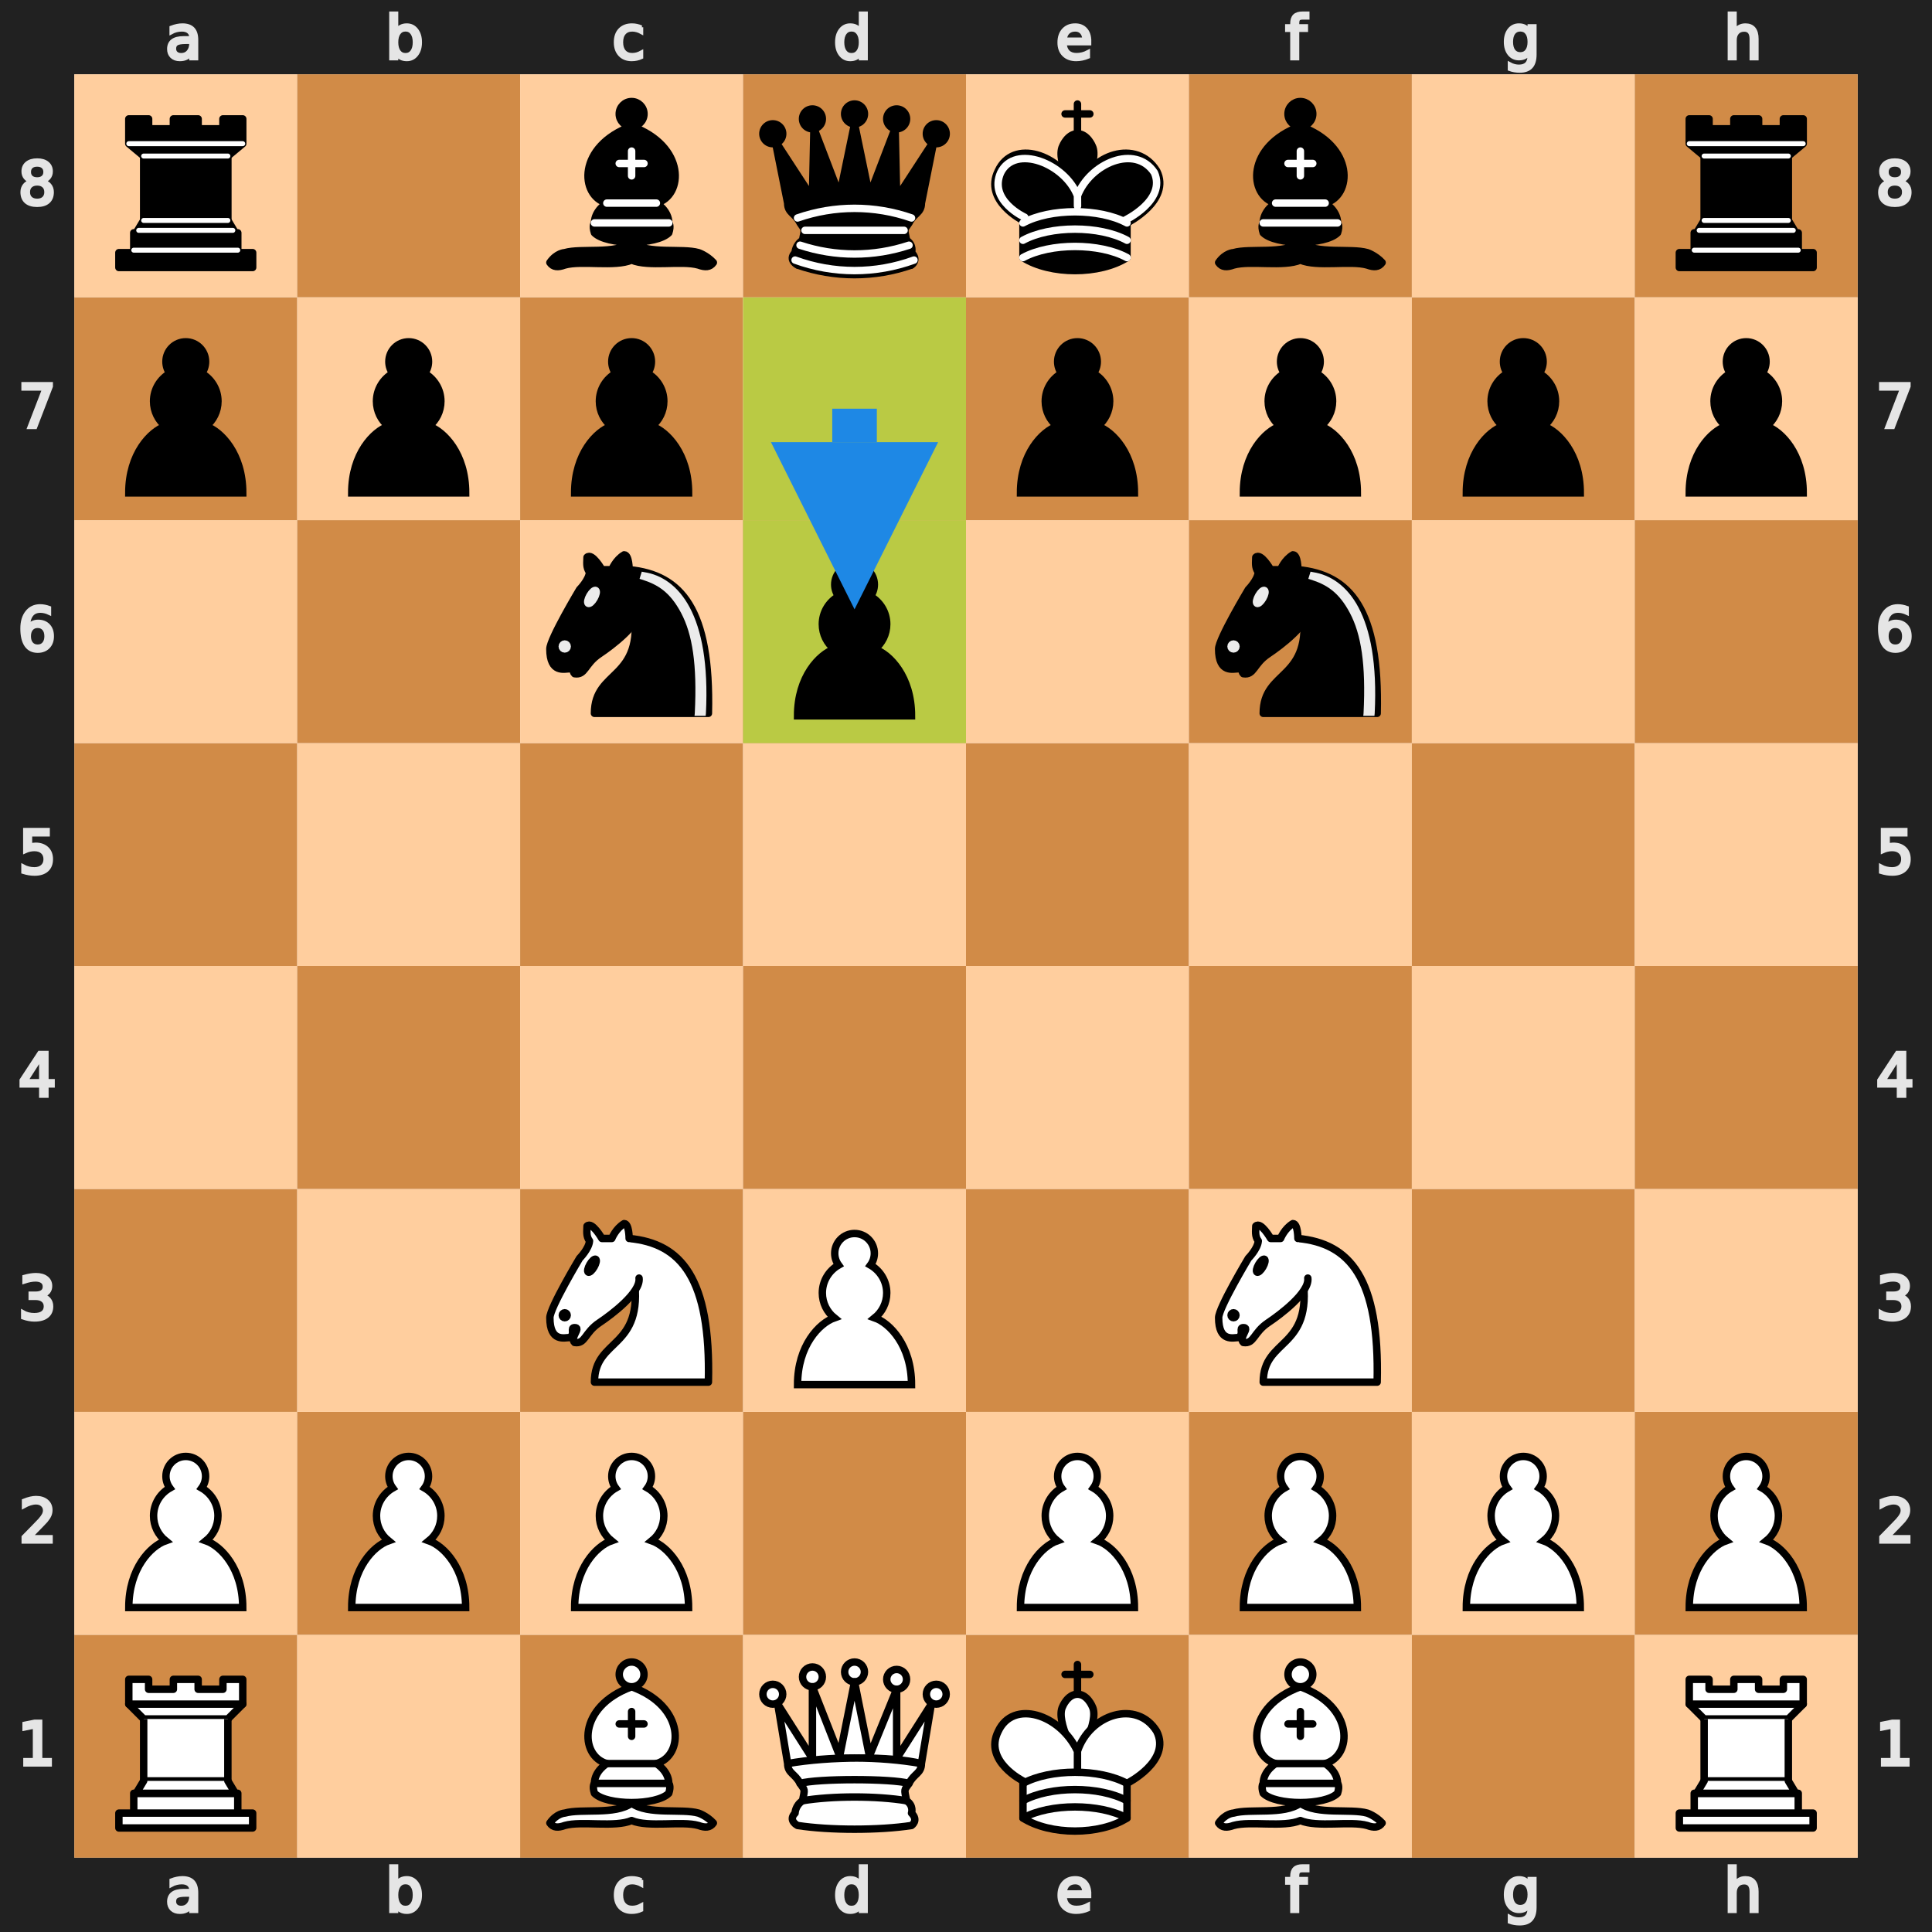
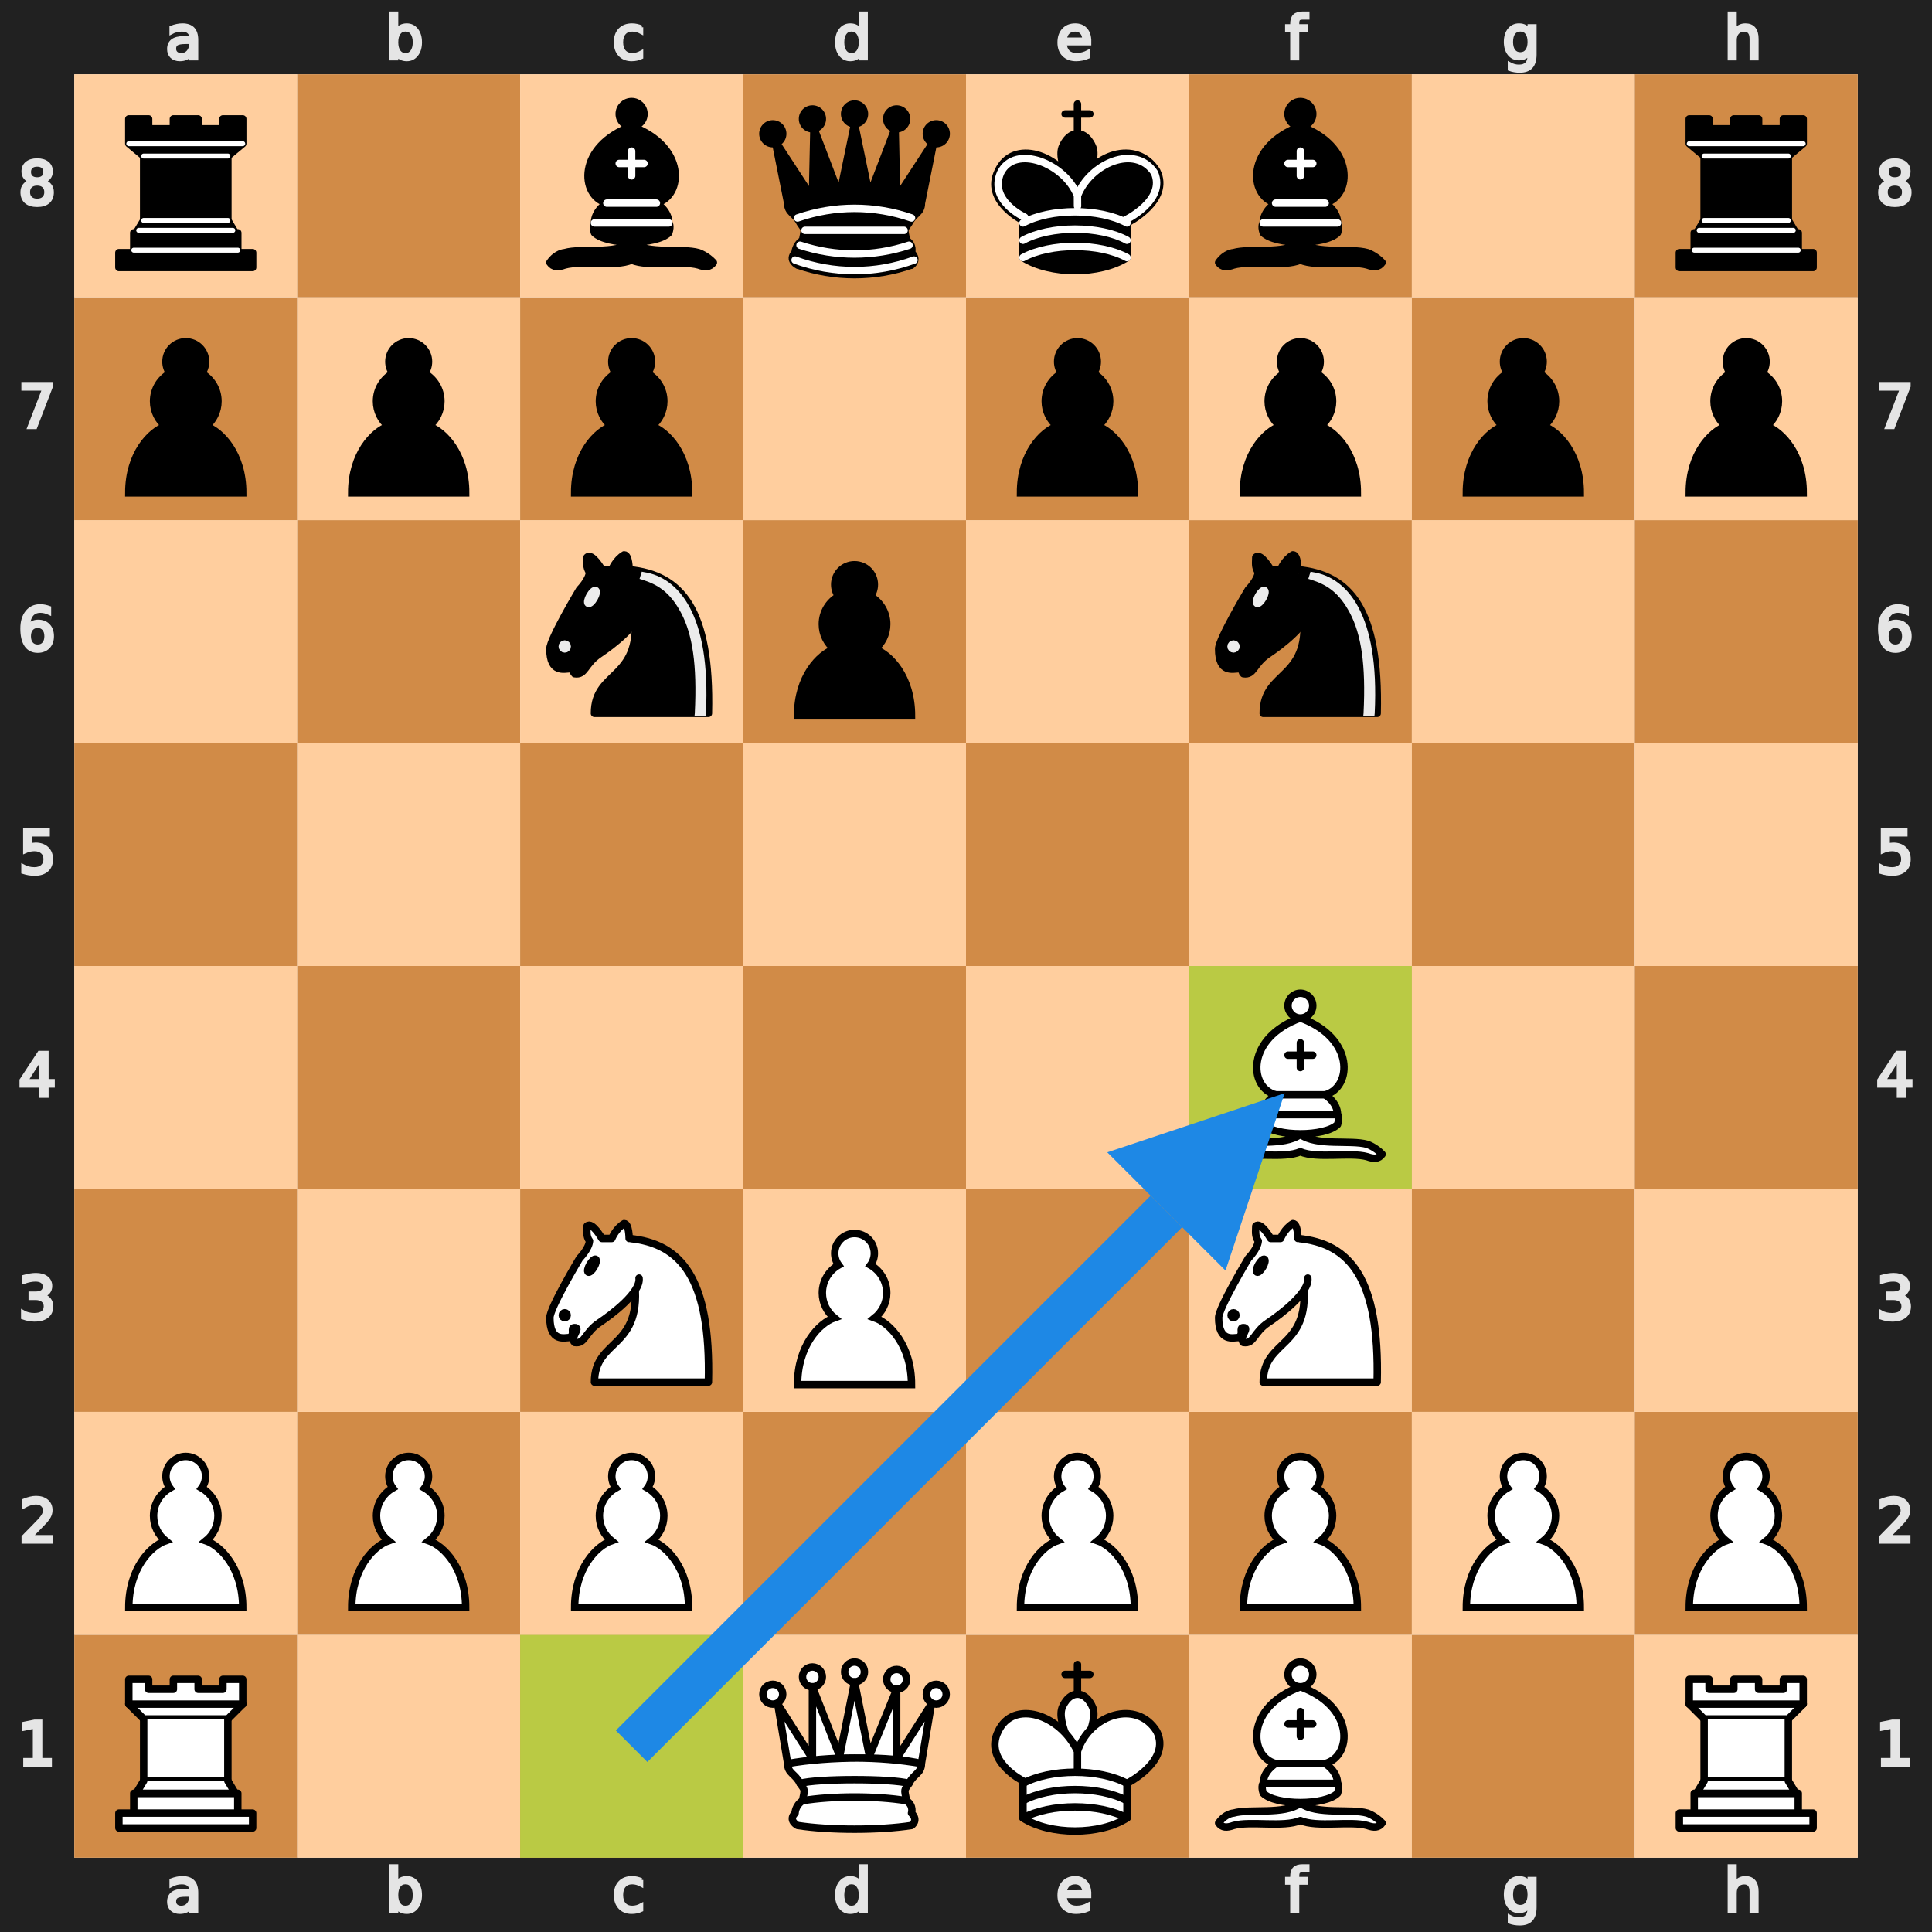
<svg xmlns="http://www.w3.org/2000/svg" xmlns:xlink="http://www.w3.org/1999/xlink" viewBox="0 0 390 390" width="400" height="400">
  <defs>
    <g id="white-pawn" class="white pawn">
      <path d="M22.5 9c-2.21 0-4 1.79-4 4 0 .89.29 1.71.78 2.38C17.33 16.5 16 18.59 16 21c0 2.03.94 3.84 2.41 5.03-3 1.06-7.41 5.55-7.41 13.47h23c0-7.92-4.41-12.41-7.41-13.47 1.47-1.19 2.41-3 2.41-5.03 0-2.41-1.33-4.5-3.28-5.62.49-.67.78-1.49.78-2.38 0-2.21-1.79-4-4-4z" fill="#fff" stroke="#000" stroke-width="1.5" stroke-linecap="round" />
    </g>
    <g id="white-knight" class="white knight" fill="none" fill-rule="evenodd" stroke="#000" stroke-width="1.5" stroke-linecap="round" stroke-linejoin="round">
      <path d="M 22,10 C 32.5,11 38.5,18 38,39 L 15,39 C 15,30 25,32.5 23,18" style="fill:#ffffff; stroke:#000000;" />
      <path d="M 24,18 C 24.38,20.91 18.45,25.37 16,27 C 13,29 13.18,31.34 11,31 C 9.958,30.06 12.41,27.96 11,28 C 10,28 11.19,29.23 10,30 C 9,30 5.997,31 6,26 C 6,24 12,14 12,14 C 12,14 13.89,12.1 14,10.5 C 13.27,9.506 13.5,8.5 13.5,7.5 C 14.5,6.5 16.5,10 16.5,10 L 18.5,10 C 18.5,10 19.28,8.008 21,7 C 22,7 22,10 22,10" style="fill:#ffffff; stroke:#000000;" />
      <path d="M 9.5 25.5 A 0.5 0.5 0 1 1 8.5,25.5 A 0.5 0.5 0 1 1 9.5 25.5 z" style="fill:#000000; stroke:#000000;" />
      <path d="M 15 15.5 A 0.5 1.5 0 1 1 14,15.5 A 0.5 1.5 0 1 1 15 15.5 z" transform="matrix(0.866,0.5,-0.5,0.866,9.693,-5.173)" style="fill:#000000; stroke:#000000;" />
    </g>
    <g id="white-bishop" class="white bishop" fill="none" fill-rule="evenodd" stroke="#000" stroke-width="1.5" stroke-linecap="round" stroke-linejoin="round">
      <g fill="#fff" stroke-linecap="butt">
        <path d="M9 36c3.39-.97 10.11.43 13.5-2 3.39 2.43 10.11 1.03 13.5 2 0 0 1.65.54 3 2-.68.97-1.65.99-3 .5-3.39-.97-10.11.46-13.5-1-3.39 1.46-10.11.03-13.5 1-1.354.49-2.323.47-3-.5 1.354-1.94 3-2 3-2zM15 32c2.5 2.5 12.5 2.5 15 0 .5-1.5 0-2 0-2 0-2.5-2.5-4-2.5-4 5.5-1.5 6-11.5-5-15.5-11 4-10.5 14-5 15.5 0 0-2.5 1.5-2.5 4 0 0-.5.5 0 2zM25 8a2.5 2.5 0 1 1-5 0 2.5 2.5 0 1 1 5 0z" />
      </g>
      <path d="M17.5 26h10M15 30h15m-7.5-14.5v5M20 18h5" stroke-linejoin="miter" />
    </g>
    <g id="white-rook" class="white rook" fill="#fff" fill-rule="evenodd" stroke="#000" stroke-width="1.5" stroke-linecap="round" stroke-linejoin="round">
      <path d="M9 39h27v-3H9v3zM12 36v-4h21v4H12zM11 14V9h4v2h5V9h5v2h5V9h4v5" stroke-linecap="butt" />
      <path d="M34 14l-3 3H14l-3-3" />
      <path d="M31 17v12.5H14V17" stroke-linecap="butt" stroke-linejoin="miter" />
      <path d="M31 29.5l1.5 2.5h-20l1.5-2.5" />
      <path d="M11 14h23" fill="none" stroke-linejoin="miter" />
    </g>
    <g id="white-queen" class="white queen" fill="#fff" fill-rule="evenodd" stroke="#000" stroke-width="1.5" stroke-linecap="round" stroke-linejoin="round">
      <path d="M8 12a2 2 0 1 1-4 0 2 2 0 1 1 4 0zM24.5 7.5a2 2 0 1 1-4 0 2 2 0 1 1 4 0zM41 12a2 2 0 1 1-4 0 2 2 0 1 1 4 0zM16 8.5a2 2 0 1 1-4 0 2 2 0 1 1 4 0zM33 9a2 2 0 1 1-4 0 2 2 0 1 1 4 0z" />
      <path d="M9 26c8.5-1.5 21-1.5 27 0l2-12-7 11V11l-5.5 13.5-3-15-3 15-5.5-14V25L7 14l2 12zM9 26c0 2 1.5 2 2.5 4 1 1.5 1 1 .5 3.5-1.5 1-1.5 2.5-1.5 2.5-1.5 1.5.5 2.5.5 2.5 6.5 1 16.5 1 23 0 0 0 1.5-1 0-2.5 0 0 .5-1.5-1-2.5-.5-2.5-.5-2 .5-3.5 1-2 2.5-2 2.5-4-8.5-1.5-18.5-1.5-27 0z" stroke-linecap="butt" />
      <path d="M11.5 30c3.5-1 18.5-1 22 0M12 33.5c6-1 15-1 21 0" fill="none" />
    </g>
    <g id="white-king" class="white king" fill="none" fill-rule="evenodd" stroke="#000" stroke-width="1.5" stroke-linecap="round" stroke-linejoin="round">
      <path d="M22.5 11.63V6M20 8h5" stroke-linejoin="miter" />
      <path d="M22.5 25s4.5-7.5 3-10.5c0 0-1-2.5-3-2.5s-3 2.5-3 2.5c-1.5 3 3 10.5 3 10.5" fill="#fff" stroke-linecap="butt" stroke-linejoin="miter" />
      <path d="M11.5 37c5.5 3.5 15.5 3.5 21 0v-7s9-4.5 6-10.5c-4-6.5-13.5-3.5-16 4V27v-3.5c-3.5-7.5-13-10.5-16-4-3 6 5 10 5 10V37z" fill="#fff" />
      <path d="M11.5 30c5.5-3 15.5-3 21 0m-21 3.5c5.5-3 15.5-3 21 0m-21 3.5c5.5-3 15.5-3 21 0" />
    </g>
    <g id="black-pawn" class="black pawn">
      <path d="M22.5 9c-2.21 0-4 1.79-4 4 0 .89.29 1.71.78 2.38C17.33 16.5 16 18.59 16 21c0 2.03.94 3.84 2.41 5.03-3 1.06-7.41 5.55-7.41 13.47h23c0-7.92-4.41-12.41-7.41-13.47 1.47-1.19 2.41-3 2.41-5.03 0-2.41-1.33-4.5-3.28-5.62.49-.67.78-1.49.78-2.38 0-2.21-1.79-4-4-4z" fill="#000" stroke="#000" stroke-width="1.5" stroke-linecap="round" />
    </g>
    <g id="black-knight" class="black knight" fill="none" fill-rule="evenodd" stroke="#000" stroke-width="1.5" stroke-linecap="round" stroke-linejoin="round">
      <path d="M 22,10 C 32.5,11 38.5,18 38,39 L 15,39 C 15,30 25,32.5 23,18" style="fill:#000000; stroke:#000000;" />
      <path d="M 24,18 C 24.38,20.91 18.45,25.37 16,27 C 13,29 13.18,31.34 11,31 C 9.958,30.06 12.41,27.96 11,28 C 10,28 11.19,29.23 10,30 C 9,30 5.997,31 6,26 C 6,24 12,14 12,14 C 12,14 13.89,12.1 14,10.5 C 13.27,9.506 13.5,8.5 13.5,7.5 C 14.5,6.5 16.5,10 16.5,10 L 18.5,10 C 18.5,10 19.28,8.008 21,7 C 22,7 22,10 22,10" style="fill:#000000; stroke:#000000;" />
      <path d="M 9.5 25.5 A 0.5 0.5 0 1 1 8.5,25.5 A 0.5 0.5 0 1 1 9.5 25.5 z" style="fill:#ececec; stroke:#ececec;" />
      <path d="M 15 15.5 A 0.5 1.5 0 1 1 14,15.5 A 0.5 1.5 0 1 1 15 15.5 z" transform="matrix(0.866,0.5,-0.5,0.866,9.693,-5.173)" style="fill:#ececec; stroke:#ececec;" />
      <path d="M 24.55,10.4 L 24.1,11.85 L 24.6,12 C 27.75,13 30.25,14.49 32.5,18.75 C 34.75,23.01 35.75,29.06 35.25,39 L 35.2,39.5 L 37.45,39.5 L 37.5,39 C 38,28.94 36.62,22.15 34.25,17.66 C 31.88,13.17 28.46,11.02 25.06,10.5 L 24.55,10.4 z " style="fill:#ececec; stroke:none;" />
    </g>
    <g id="black-bishop" class="black bishop" fill="none" fill-rule="evenodd" stroke="#000" stroke-width="1.5" stroke-linecap="round" stroke-linejoin="round">
      <path d="M9 36c3.39-.97 10.11.43 13.5-2 3.39 2.43 10.11 1.03 13.5 2 0 0 1.65.54 3 2-.68.97-1.65.99-3 .5-3.39-.97-10.11.46-13.5-1-3.39 1.46-10.11.03-13.5 1-1.354.49-2.323.47-3-.5 1.354-1.94 3-2 3-2zm6-4c2.5 2.5 12.5 2.5 15 0 .5-1.5 0-2 0-2 0-2.5-2.5-4-2.5-4 5.5-1.5 6-11.5-5-15.5-11 4-10.5 14-5 15.5 0 0-2.5 1.5-2.5 4 0 0-.5.5 0 2zM25 8a2.5 2.5 0 1 1-5 0 2.5 2.5 0 1 1 5 0z" fill="#000" stroke-linecap="butt" />
      <path d="M17.5 26h10M15 30h15m-7.5-14.5v5M20 18h5" stroke="#fff" stroke-linejoin="miter" />
    </g>
    <g id="black-rook" class="black rook" fill="#000" fill-rule="evenodd" stroke="#000" stroke-width="1.5" stroke-linecap="round" stroke-linejoin="round">
      <path d="M9 39h27v-3H9v3zM12.5 32l1.5-2.5h17l1.5 2.5h-20zM12 36v-4h21v4H12z" stroke-linecap="butt" />
      <path d="M14 29.5v-13h17v13H14z" stroke-linecap="butt" stroke-linejoin="miter" />
      <path d="M14 16.5L11 14h23l-3 2.5H14zM11 14V9h4v2h5V9h5v2h5V9h4v5H11z" stroke-linecap="butt" />
      <path d="M12 35.5h21M13 31.5h19M14 29.5h17M14 16.5h17M11 14h23" fill="none" stroke="#fff" stroke-width="1" stroke-linejoin="miter" />
    </g>
    <g id="black-queen" class="black queen" fill="#000" fill-rule="evenodd" stroke="#000" stroke-width="1.5" stroke-linecap="round" stroke-linejoin="round">
      <g fill="#000" stroke="none">
        <circle cx="6" cy="12" r="2.75" />
        <circle cx="14" cy="9" r="2.75" />
        <circle cx="22.5" cy="8" r="2.75" />
        <circle cx="31" cy="9" r="2.75" />
        <circle cx="39" cy="12" r="2.75" />
      </g>
      <path d="M9 26c8.5-1.5 21-1.5 27 0l2.5-12.5L31 25l-.3-14.1-5.2 13.6-3-14.5-3 14.5-5.2-13.6L14 25 6.5 13.5 9 26zM9 26c0 2 1.5 2 2.5 4 1 1.5 1 1 .5 3.5-1.5 1-1.5 2.5-1.5 2.5-1.5 1.5.5 2.5.5 2.5 6.5 1 16.5 1 23 0 0 0 1.5-1 0-2.5 0 0 .5-1.5-1-2.5-.5-2.5-.5-2 .5-3.5 1-2 2.5-2 2.5-4-8.5-1.5-18.5-1.5-27 0z" stroke-linecap="butt" />
      <path d="M11 38.5a35 35 1 0 0 23 0" fill="none" stroke-linecap="butt" />
      <path d="M11 29a35 35 1 0 1 23 0M12.5 31.5h20M11.5 34.5a35 35 1 0 0 22 0M10.5 37.5a35 35 1 0 0 24 0" fill="none" stroke="#fff" />
    </g>
    <g id="black-king" class="black king" fill="none" fill-rule="evenodd" stroke="#000" stroke-width="1.5" stroke-linecap="round" stroke-linejoin="round">
      <path d="M22.5 11.63V6" stroke-linejoin="miter" />
      <path d="M22.5 25s4.5-7.5 3-10.5c0 0-1-2.5-3-2.5s-3 2.5-3 2.5c-1.5 3 3 10.5 3 10.5" fill="#000" stroke-linecap="butt" stroke-linejoin="miter" />
      <path d="M11.5 37c5.5 3.5 15.5 3.5 21 0v-7s9-4.5 6-10.5c-4-6.5-13.5-3.5-16 4V27v-3.5c-3.5-7.5-13-10.5-16-4-3 6 5 10 5 10V37z" fill="#000" />
      <path d="M20 8h5" stroke-linejoin="miter" />
      <path d="M32 29.5s8.5-4 6.03-9.65C34.15 14 25 18 22.5 24.5l.01 2.1-.01-2.1C20 18 9.906 14 6.997 19.85c-2.497 5.65 4.853 9 4.853 9M11.5 30c5.5-3 15.5-3 21 0m-21 3.5c5.5-3 15.5-3 21 0m-21 3.5c5.5-3 15.5-3 21 0" stroke="#fff" />
    </g>
  </defs>
  <rect x="7.5" y="7.5" width="375" height="375" fill="none" stroke="#212121" stroke-width="15" />
  <g transform="translate(20, 1) scale(0.75, 0.75)" fill="#e5e5e5" stroke="#e5e5e5">
    <path d="M23.328 10.016q-1.742 0-2.414.398-.672.398-.672 1.36 0 .765.5 1.218.508.445 1.375.445 1.196 0 1.914-.843.727-.852.727-2.258v-.32zm2.867-.594v4.992h-1.437v-1.328q-.492.797-1.227 1.18-.734.375-1.797.375-1.343 0-2.14-.75-.79-.758-.79-2.024 0-1.476.985-2.226.992-.75 2.953-.75h2.016V8.75q0-.992-.656-1.531-.649-.547-1.829-.547-.75 0-1.46.18-.711.18-1.368.539V6.062q.79-.304 1.532-.453.742-.156 1.445-.156 1.898 0 2.836.984.937.985.937 2.985z" />
  </g>
  <g transform="translate(20, 375) scale(0.75, 0.75)" fill="#e5e5e5" stroke="#e5e5e5">
    <path d="M23.328 10.016q-1.742 0-2.414.398-.672.398-.672 1.36 0 .765.5 1.218.508.445 1.375.445 1.196 0 1.914-.843.727-.852.727-2.258v-.32zm2.867-.594v4.992h-1.437v-1.328q-.492.797-1.227 1.18-.734.375-1.797.375-1.343 0-2.14-.75-.79-.758-.79-2.024 0-1.476.985-2.226.992-.75 2.953-.75h2.016V8.75q0-.992-.656-1.531-.649-.547-1.829-.547-.75 0-1.46.18-.711.18-1.368.539V6.062q.79-.304 1.532-.453.742-.156 1.445-.156 1.898 0 2.836.984.937.985.937 2.985z" />
  </g>
  <g transform="translate(65, 1) scale(0.75, 0.75)" fill="#e5e5e5" stroke="#e5e5e5">
    <path d="M24.922 10.047q0-1.586-.656-2.485-.649-.906-1.79-.906-1.14 0-1.796.906-.649.899-.649 2.485 0 1.586.649 2.492.656.898 1.797.898 1.14 0 1.789-.898.656-.906.656-2.492zm-4.89-3.055q.452-.781 1.14-1.156.695-.383 1.656-.383 1.594 0 2.586 1.266 1 1.265 1 3.328 0 2.062-1 3.328-.992 1.266-2.586 1.266-.96 0-1.656-.375-.688-.383-1.14-1.164v1.312h-1.446V2.258h1.445z" />
  </g>
  <g transform="translate(65, 375) scale(0.75, 0.75)" fill="#e5e5e5" stroke="#e5e5e5">
    <path d="M24.922 10.047q0-1.586-.656-2.485-.649-.906-1.79-.906-1.14 0-1.796.906-.649.899-.649 2.485 0 1.586.649 2.492.656.898 1.797.898 1.14 0 1.789-.898.656-.906.656-2.492zm-4.89-3.055q.452-.781 1.14-1.156.695-.383 1.656-.383 1.594 0 2.586 1.266 1 1.265 1 3.328 0 2.062-1 3.328-.992 1.266-2.586 1.266-.96 0-1.656-.375-.688-.383-1.14-1.164v1.312h-1.446V2.258h1.445z" />
  </g>
  <g transform="translate(110, 1) scale(0.75, 0.75)" fill="#e5e5e5" stroke="#e5e5e5">
    <path d="M25.96 6v1.344q-.608-.336-1.226-.5-.609-.172-1.234-.172-1.398 0-2.172.89-.773.883-.773 2.485 0 1.601.773 2.492.774.883 2.172.883.625 0 1.234-.164.618-.172 1.227-.508v1.328q-.602.281-1.25.422-.64.14-1.367.14-1.977 0-3.14-1.242-1.165-1.242-1.165-3.351 0-2.14 1.172-3.367 1.18-1.227 3.227-1.227.664 0 1.296.14.633.134 1.227.407z" />
  </g>
  <g transform="translate(110, 375) scale(0.75, 0.75)" fill="#e5e5e5" stroke="#e5e5e5">
    <path d="M25.96 6v1.344q-.608-.336-1.226-.5-.609-.172-1.234-.172-1.398 0-2.172.89-.773.883-.773 2.485 0 1.601.773 2.492.774.883 2.172.883.625 0 1.234-.164.618-.172 1.227-.508v1.328q-.602.281-1.25.422-.64.14-1.367.14-1.977 0-3.14-1.242-1.165-1.242-1.165-3.351 0-2.14 1.172-3.367 1.18-1.227 3.227-1.227.664 0 1.296.14.633.134 1.227.407z" />
  </g>
  <g transform="translate(155, 1) scale(0.75, 0.75)" fill="#e5e5e5" stroke="#e5e5e5">
    <path d="M24.973 6.992V2.258h1.437v12.156h-1.437v-1.312q-.453.78-1.149 1.164-.687.375-1.656.375-1.586 0-2.586-1.266-.992-1.266-.992-3.328 0-2.063.992-3.328 1-1.266 2.586-1.266.969 0 1.656.383.696.375 1.149 1.156zm-4.899 3.055q0 1.586.649 2.492.656.898 1.797.898 1.14 0 1.796-.898.657-.906.657-2.492 0-1.586-.657-2.485-.656-.906-1.796-.906-1.141 0-1.797.906-.649.899-.649 2.485z" />
  </g>
  <g transform="translate(155, 375) scale(0.75, 0.75)" fill="#e5e5e5" stroke="#e5e5e5">
    <path d="M24.973 6.992V2.258h1.437v12.156h-1.437v-1.312q-.453.78-1.149 1.164-.687.375-1.656.375-1.586 0-2.586-1.266-.992-1.266-.992-3.328 0-2.063.992-3.328 1-1.266 2.586-1.266.969 0 1.656.383.696.375 1.149 1.156zm-4.899 3.055q0 1.586.649 2.492.656.898 1.797.898 1.14 0 1.796-.898.657-.906.657-2.492 0-1.586-.657-2.485-.656-.906-1.796-.906-1.141 0-1.797.906-.649.899-.649 2.485z" />
  </g>
  <g transform="translate(200, 1) scale(0.75, 0.75)" fill="#e5e5e5" stroke="#e5e5e5">
    <path d="M26.555 9.68v.703h-6.61q.094 1.484.89 2.265.806.774 2.235.774.828 0 1.602-.203.781-.203 1.547-.61v1.36q-.774.328-1.586.5-.813.172-1.649.172-2.093 0-3.32-1.22-1.219-1.218-1.219-3.296 0-2.148 1.157-3.406 1.164-1.266 3.132-1.266 1.766 0 2.79 1.14 1.03 1.134 1.03 3.087zm-1.438-.422q-.015-1.18-.664-1.883-.64-.703-1.703-.703-1.203 0-1.93.68-.718.68-.828 1.914z" />
  </g>
  <g transform="translate(200, 375) scale(0.75, 0.75)" fill="#e5e5e5" stroke="#e5e5e5">
    <path d="M26.555 9.68v.703h-6.61q.094 1.484.89 2.265.806.774 2.235.774.828 0 1.602-.203.781-.203 1.547-.61v1.36q-.774.328-1.586.5-.813.172-1.649.172-2.093 0-3.32-1.22-1.219-1.218-1.219-3.296 0-2.148 1.157-3.406 1.164-1.266 3.132-1.266 1.766 0 2.79 1.14 1.03 1.134 1.03 3.087zm-1.438-.422q-.015-1.18-.664-1.883-.64-.703-1.703-.703-1.203 0-1.93.68-.718.68-.828 1.914z" />
  </g>
  <g transform="translate(245, 1) scale(0.75, 0.75)" fill="#e5e5e5" stroke="#e5e5e5">
    <path d="M25.285 2.258v1.195H23.91q-.773 0-1.078.313-.297.312-.297 1.125v.773h2.367v1.117h-2.367v7.633H21.09V6.781h-1.375V5.664h1.375v-.61q0-1.46.68-2.124.68-.672 2.156-.672z" />
  </g>
  <g transform="translate(245, 375) scale(0.75, 0.75)" fill="#e5e5e5" stroke="#e5e5e5">
    <path d="M25.285 2.258v1.195H23.91q-.773 0-1.078.313-.297.312-.297 1.125v.773h2.367v1.117h-2.367v7.633H21.09V6.781h-1.375V5.664h1.375v-.61q0-1.46.68-2.124.68-.672 2.156-.672z" />
  </g>
  <g transform="translate(290, 1) scale(0.75, 0.75)" fill="#e5e5e5" stroke="#e5e5e5">
    <path d="M24.973 9.937q0-1.562-.649-2.421-.64-.86-1.804-.86-1.157 0-1.805.86-.64.859-.64 2.421 0 1.555.64 2.415.648.859 1.805.859 1.164 0 1.804-.86.649-.859.649-2.414zm1.437 3.391q0 2.234-.992 3.32-.992 1.094-3.04 1.094-.757 0-1.429-.117-.672-.11-1.304-.344v-1.398q.632.344 1.25.508.617.164 1.257.164 1.414 0 2.118-.743.703-.734.703-2.226v-.711q-.446.773-1.141 1.156-.695.383-1.664.383-1.61 0-2.594-1.227-.984-1.226-.984-3.25 0-2.03.984-3.257.985-1.227 2.594-1.227.969 0 1.664.383t1.14 1.156V5.664h1.438z" />
  </g>
  <g transform="translate(290, 375) scale(0.75, 0.75)" fill="#e5e5e5" stroke="#e5e5e5">
    <path d="M24.973 9.937q0-1.562-.649-2.421-.64-.86-1.804-.86-1.157 0-1.805.86-.64.859-.64 2.421 0 1.555.64 2.415.648.859 1.805.859 1.164 0 1.804-.86.649-.859.649-2.414zm1.437 3.391q0 2.234-.992 3.32-.992 1.094-3.04 1.094-.757 0-1.429-.117-.672-.11-1.304-.344v-1.398q.632.344 1.25.508.617.164 1.257.164 1.414 0 2.118-.743.703-.734.703-2.226v-.711q-.446.773-1.141 1.156-.695.383-1.664.383-1.61 0-2.594-1.227-.984-1.226-.984-3.25 0-2.03.984-3.257.985-1.227 2.594-1.227.969 0 1.664.383t1.14 1.156V5.664h1.438z" />
  </g>
  <g transform="translate(335, 1) scale(0.75, 0.75)" fill="#e5e5e5" stroke="#e5e5e5">
    <path d="M26.164 9.133v5.281h-1.437V9.18q0-1.243-.485-1.86-.484-.617-1.453-.617-1.164 0-1.836.742-.672.742-.672 2.024v4.945h-1.445V2.258h1.445v4.765q.516-.789 1.211-1.18.703-.39 1.617-.39 1.508 0 2.282.938.773.93.773 2.742z" />
  </g>
  <g transform="translate(335, 375) scale(0.75, 0.75)" fill="#e5e5e5" stroke="#e5e5e5">
    <path d="M26.164 9.133v5.281h-1.437V9.18q0-1.243-.485-1.86-.484-.617-1.453-.617-1.164 0-1.836.742-.672.742-.672 2.024v4.945h-1.445V2.258h1.445v4.765q.516-.789 1.211-1.18.703-.39 1.617-.39 1.508 0 2.282.938.773.93.773 2.742z" />
  </g>
  <g transform="translate(0, 335) scale(0.75, 0.75)" fill="#e5e5e5" stroke="#e5e5e5">
    <path d="M6.754 26.996h2.578v-8.898l-2.805.562v-1.437l2.79-.563h1.578v10.336h2.578v1.328h-6.72z" />
  </g>
  <g transform="translate(375, 335) scale(0.75, 0.75)" fill="#e5e5e5" stroke="#e5e5e5">
    <path d="M6.754 26.996h2.578v-8.898l-2.805.562v-1.437l2.79-.563h1.578v10.336h2.578v1.328h-6.72z" />
  </g>
  <g transform="translate(0, 290) scale(0.75, 0.75)" fill="#e5e5e5" stroke="#e5e5e5">
    <path d="M8.195 26.996h5.508v1.328H6.297v-1.328q.898-.93 2.445-2.492 1.555-1.57 1.953-2.024.758-.851 1.055-1.437.305-.594.305-1.164 0-.93-.657-1.516-.648-.586-1.695-.586-.742 0-1.57.258-.82.258-1.758.781v-1.593q.953-.383 1.781-.578.828-.196 1.516-.196 1.812 0 2.89.906 1.079.907 1.079 2.422 0 .72-.274 1.368-.265.64-.976 1.515-.196.227-1.243 1.313-1.046 1.078-2.953 3.023z" />
  </g>
  <g transform="translate(375, 290) scale(0.75, 0.75)" fill="#e5e5e5" stroke="#e5e5e5">
    <path d="M8.195 26.996h5.508v1.328H6.297v-1.328q.898-.93 2.445-2.492 1.555-1.57 1.953-2.024.758-.851 1.055-1.437.305-.594.305-1.164 0-.93-.657-1.516-.648-.586-1.695-.586-.742 0-1.57.258-.82.258-1.758.781v-1.593q.953-.383 1.781-.578.828-.196 1.516-.196 1.812 0 2.89.906 1.079.907 1.079 2.422 0 .72-.274 1.368-.265.64-.976 1.515-.196.227-1.243 1.313-1.046 1.078-2.953 3.023z" />
  </g>
  <g transform="translate(0, 245) scale(0.75, 0.75)" fill="#e5e5e5" stroke="#e5e5e5">
    <path d="M11.434 22.035q1.132.242 1.765 1.008.64.766.64 1.89 0 1.727-1.187 2.672-1.187.946-3.375.946-.734 0-1.515-.149-.774-.14-1.602-.43V26.45q.656.383 1.438.578.78.196 1.632.196 1.485 0 2.258-.586.782-.586.782-1.703 0-1.032-.727-1.61-.719-.586-2.008-.586h-1.36v-1.297h1.423q1.164 0 1.78-.46.618-.47.618-1.344 0-.899-.64-1.375-.633-.485-1.82-.485-.65 0-1.391.141-.743.14-1.633.437V16.95q.898-.25 1.68-.375.788-.125 1.484-.125 1.797 0 2.844.82 1.046.813 1.046 2.204 0 .968-.554 1.64-.555.664-1.578.922z" />
  </g>
  <g transform="translate(375, 245) scale(0.75, 0.75)" fill="#e5e5e5" stroke="#e5e5e5">
    <path d="M11.434 22.035q1.132.242 1.765 1.008.64.766.64 1.89 0 1.727-1.187 2.672-1.187.946-3.375.946-.734 0-1.515-.149-.774-.14-1.602-.43V26.45q.656.383 1.438.578.78.196 1.632.196 1.485 0 2.258-.586.782-.586.782-1.703 0-1.032-.727-1.61-.719-.586-2.008-.586h-1.36v-1.297h1.423q1.164 0 1.78-.46.618-.47.618-1.344 0-.899-.64-1.375-.633-.485-1.82-.485-.65 0-1.391.141-.743.14-1.633.437V16.95q.898-.25 1.68-.375.788-.125 1.484-.125 1.797 0 2.844.82 1.046.813 1.046 2.204 0 .968-.554 1.64-.555.664-1.578.922z" />
  </g>
  <g transform="translate(0, 200) scale(0.75, 0.75)" fill="#e5e5e5" stroke="#e5e5e5">
    <path d="M11.016 18.035L7.03 24.262h3.985zm-.414-1.375h1.984v7.602h1.664v1.312h-1.664v2.75h-1.57v-2.75H5.75v-1.523z" />
  </g>
  <g transform="translate(375, 200) scale(0.75, 0.75)" fill="#e5e5e5" stroke="#e5e5e5">
    <path d="M11.016 18.035L7.03 24.262h3.985zm-.414-1.375h1.984v7.602h1.664v1.312h-1.664v2.75h-1.57v-2.75H5.75v-1.523z" />
  </g>
  <g transform="translate(0, 155) scale(0.75, 0.75)" fill="#e5e5e5" stroke="#e5e5e5">
    <path d="M6.719 16.66h6.195v1.328h-4.75v2.86q.344-.118.688-.172.343-.063.687-.063 1.953 0 3.094 1.07 1.14 1.07 1.14 2.899 0 1.883-1.171 2.93-1.172 1.039-3.305 1.039-.735 0-1.5-.125-.758-.125-1.57-.375v-1.586q.703.383 1.453.57.75.188 1.586.188 1.351 0 2.14-.711.79-.711.79-1.93 0-1.219-.79-1.93-.789-.71-2.14-.71-.633 0-1.266.14-.625.14-1.281.438z" />
  </g>
  <g transform="translate(375, 155) scale(0.75, 0.75)" fill="#e5e5e5" stroke="#e5e5e5">
    <path d="M6.719 16.66h6.195v1.328h-4.75v2.86q.344-.118.688-.172.343-.063.687-.063 1.953 0 3.094 1.07 1.14 1.07 1.14 2.899 0 1.883-1.171 2.93-1.172 1.039-3.305 1.039-.735 0-1.5-.125-.758-.125-1.57-.375v-1.586q.703.383 1.453.57.75.188 1.586.188 1.351 0 2.14-.711.79-.711.79-1.93 0-1.219-.79-1.93-.789-.71-2.14-.71-.633 0-1.266.14-.625.14-1.281.438z" />
  </g>
  <g transform="translate(0, 110) scale(0.75, 0.75)" fill="#e5e5e5" stroke="#e5e5e5">
    <path d="M10.137 21.863q-1.063 0-1.688.727-.617.726-.617 1.992 0 1.258.617 1.992.625.727 1.688.727 1.062 0 1.68-.727.624-.734.624-1.992 0-1.266-.625-1.992-.617-.727-1.68-.727zm3.133-4.945v1.437q-.594-.28-1.204-.43-.601-.148-1.195-.148-1.562 0-2.39 1.055-.82 1.055-.938 3.188.46-.68 1.156-1.04.696-.367 1.531-.367 1.758 0 2.774 1.07 1.023 1.063 1.023 2.899 0 1.797-1.062 2.883-1.063 1.086-2.828 1.086-2.024 0-3.094-1.547-1.07-1.555-1.07-4.5 0-2.766 1.312-4.406 1.313-1.649 3.524-1.649.593 0 1.195.117.61.118 1.266.352z" />
  </g>
  <g transform="translate(375, 110) scale(0.75, 0.75)" fill="#e5e5e5" stroke="#e5e5e5">
    <path d="M10.137 21.863q-1.063 0-1.688.727-.617.726-.617 1.992 0 1.258.617 1.992.625.727 1.688.727 1.062 0 1.68-.727.624-.734.624-1.992 0-1.266-.625-1.992-.617-.727-1.68-.727zm3.133-4.945v1.437q-.594-.28-1.204-.43-.601-.148-1.195-.148-1.562 0-2.39 1.055-.82 1.055-.938 3.188.46-.68 1.156-1.04.696-.367 1.531-.367 1.758 0 2.774 1.07 1.023 1.063 1.023 2.899 0 1.797-1.062 2.883-1.063 1.086-2.828 1.086-2.024 0-3.094-1.547-1.07-1.555-1.07-4.5 0-2.766 1.312-4.406 1.313-1.649 3.524-1.649.593 0 1.195.117.61.118 1.266.352z" />
  </g>
  <g transform="translate(0, 65) scale(0.75, 0.75)" fill="#e5e5e5" stroke="#e5e5e5">
    <path d="M6.25 16.66h7.5v.672L9.516 28.324H7.867l3.985-10.336H6.25z" />
  </g>
  <g transform="translate(375, 65) scale(0.75, 0.75)" fill="#e5e5e5" stroke="#e5e5e5">
    <path d="M6.25 16.66h7.5v.672L9.516 28.324H7.867l3.985-10.336H6.25z" />
  </g>
  <g transform="translate(0, 20) scale(0.75, 0.75)" fill="#e5e5e5" stroke="#e5e5e5">
    <path d="M10 22.785q-1.125 0-1.773.602-.641.601-.641 1.656t.64 1.656q.649.602 1.774.602t1.773-.602q.649-.61.649-1.656 0-1.055-.649-1.656-.64-.602-1.773-.602zm-1.578-.672q-1.016-.25-1.586-.945-.563-.695-.563-1.695 0-1.399.993-2.211 1-.813 2.734-.813 1.742 0 2.734.813.993.812.993 2.21 0 1-.57 1.696-.563.695-1.571.945 1.14.266 1.773 1.04.641.773.641 1.89 0 1.695-1.04 2.602-1.03.906-2.96.906t-2.969-.906Q6 26.738 6 25.043q0-1.117.64-1.89.641-.774 1.782-1.04zm-.578-2.492q0 .906.562 1.414.57.508 1.594.508 1.016 0 1.586-.508.578-.508.578-1.414 0-.906-.578-1.414-.57-.508-1.586-.508-1.023 0-1.594.508-.562.508-.562 1.414z" />
  </g>
  <g transform="translate(375, 20) scale(0.75, 0.75)" fill="#e5e5e5" stroke="#e5e5e5">
    <path d="M10 22.785q-1.125 0-1.773.602-.641.601-.641 1.656t.64 1.656q.649.602 1.774.602t1.773-.602q.649-.61.649-1.656 0-1.055-.649-1.656-.64-.602-1.773-.602zm-1.578-.672q-1.016-.25-1.586-.945-.563-.695-.563-1.695 0-1.399.993-2.211 1-.813 2.734-.813 1.742 0 2.734.813.993.812.993 2.21 0 1-.57 1.696-.563.695-1.571.945 1.14.266 1.773 1.04.641.773.641 1.89 0 1.695-1.04 2.602-1.03.906-2.96.906t-2.969-.906Q6 26.738 6 25.043q0-1.117.64-1.89.641-.774 1.782-1.04zm-.578-2.492q0 .906.562 1.414.57.508 1.594.508 1.016 0 1.586-.508.578-.508.578-1.414 0-.906-.578-1.414-.57-.508-1.586-.508-1.023 0-1.594.508-.562.508-.562 1.414z" />
  </g>
  <rect x="15" y="330" width="45" height="45" class="square dark a1" stroke="none" fill="#d18b47" />
  <rect x="60" y="330" width="45" height="45" class="square light b1" stroke="none" fill="#ffce9e" />
  <rect x="105" y="330" width="45" height="45" class="square dark c1" stroke="none" fill="#d18b47" />
+   <rect x="105" y="330" width="45" height="45" stroke="none" fill="#baca44" />
  <rect x="150" y="330" width="45" height="45" class="square light d1" stroke="none" fill="#ffce9e" />
  <rect x="195" y="330" width="45" height="45" class="square dark e1" stroke="none" fill="#d18b47" />
  <rect x="240" y="330" width="45" height="45" class="square light f1" stroke="none" fill="#ffce9e" />
  <rect x="285" y="330" width="45" height="45" class="square dark g1" stroke="none" fill="#d18b47" />
  <rect x="330" y="330" width="45" height="45" class="square light h1" stroke="none" fill="#ffce9e" />
  <rect x="15" y="285" width="45" height="45" class="square light a2" stroke="none" fill="#ffce9e" />
  <rect x="60" y="285" width="45" height="45" class="square dark b2" stroke="none" fill="#d18b47" />
  <rect x="105" y="285" width="45" height="45" class="square light c2" stroke="none" fill="#ffce9e" />
  <rect x="150" y="285" width="45" height="45" class="square dark d2" stroke="none" fill="#d18b47" />
  <rect x="195" y="285" width="45" height="45" class="square light e2" stroke="none" fill="#ffce9e" />
  <rect x="240" y="285" width="45" height="45" class="square dark f2" stroke="none" fill="#d18b47" />
  <rect x="285" y="285" width="45" height="45" class="square light g2" stroke="none" fill="#ffce9e" />
  <rect x="330" y="285" width="45" height="45" class="square dark h2" stroke="none" fill="#d18b47" />
  <rect x="15" y="240" width="45" height="45" class="square dark a3" stroke="none" fill="#d18b47" />
  <rect x="60" y="240" width="45" height="45" class="square light b3" stroke="none" fill="#ffce9e" />
  <rect x="105" y="240" width="45" height="45" class="square dark c3" stroke="none" fill="#d18b47" />
  <rect x="150" y="240" width="45" height="45" class="square light d3" stroke="none" fill="#ffce9e" />
  <rect x="195" y="240" width="45" height="45" class="square dark e3" stroke="none" fill="#d18b47" />
  <rect x="240" y="240" width="45" height="45" class="square light f3" stroke="none" fill="#ffce9e" />
  <rect x="285" y="240" width="45" height="45" class="square dark g3" stroke="none" fill="#d18b47" />
  <rect x="330" y="240" width="45" height="45" class="square light h3" stroke="none" fill="#ffce9e" />
  <rect x="15" y="195" width="45" height="45" class="square light a4" stroke="none" fill="#ffce9e" />
  <rect x="60" y="195" width="45" height="45" class="square dark b4" stroke="none" fill="#d18b47" />
  <rect x="105" y="195" width="45" height="45" class="square light c4" stroke="none" fill="#ffce9e" />
  <rect x="150" y="195" width="45" height="45" class="square dark d4" stroke="none" fill="#d18b47" />
  <rect x="195" y="195" width="45" height="45" class="square light e4" stroke="none" fill="#ffce9e" />
  <rect x="240" y="195" width="45" height="45" class="square dark f4" stroke="none" fill="#d18b47" />
+   <rect x="240" y="195" width="45" height="45" stroke="none" fill="#baca44" />
  <rect x="285" y="195" width="45" height="45" class="square light g4" stroke="none" fill="#ffce9e" />
  <rect x="330" y="195" width="45" height="45" class="square dark h4" stroke="none" fill="#d18b47" />
  <rect x="15" y="150" width="45" height="45" class="square dark a5" stroke="none" fill="#d18b47" />
  <rect x="60" y="150" width="45" height="45" class="square light b5" stroke="none" fill="#ffce9e" />
  <rect x="105" y="150" width="45" height="45" class="square dark c5" stroke="none" fill="#d18b47" />
  <rect x="150" y="150" width="45" height="45" class="square light d5" stroke="none" fill="#ffce9e" />
  <rect x="195" y="150" width="45" height="45" class="square dark e5" stroke="none" fill="#d18b47" />
  <rect x="240" y="150" width="45" height="45" class="square light f5" stroke="none" fill="#ffce9e" />
  <rect x="285" y="150" width="45" height="45" class="square dark g5" stroke="none" fill="#d18b47" />
  <rect x="330" y="150" width="45" height="45" class="square light h5" stroke="none" fill="#ffce9e" />
  <rect x="15" y="105" width="45" height="45" class="square light a6" stroke="none" fill="#ffce9e" />
  <rect x="60" y="105" width="45" height="45" class="square dark b6" stroke="none" fill="#d18b47" />
  <rect x="105" y="105" width="45" height="45" class="square light c6" stroke="none" fill="#ffce9e" />
  <rect x="150" y="105" width="45" height="45" class="square dark d6" stroke="none" fill="#d18b47" />
-   <rect x="150" y="105" width="45" height="45" stroke="none" fill="#baca44" />
  <rect x="195" y="105" width="45" height="45" class="square light e6" stroke="none" fill="#ffce9e" />
  <rect x="240" y="105" width="45" height="45" class="square dark f6" stroke="none" fill="#d18b47" />
  <rect x="285" y="105" width="45" height="45" class="square light g6" stroke="none" fill="#ffce9e" />
  <rect x="330" y="105" width="45" height="45" class="square dark h6" stroke="none" fill="#d18b47" />
  <rect x="15" y="60" width="45" height="45" class="square dark a7" stroke="none" fill="#d18b47" />
  <rect x="60" y="60" width="45" height="45" class="square light b7" stroke="none" fill="#ffce9e" />
  <rect x="105" y="60" width="45" height="45" class="square dark c7" stroke="none" fill="#d18b47" />
  <rect x="150" y="60" width="45" height="45" class="square light d7" stroke="none" fill="#ffce9e" />
-   <rect x="150" y="60" width="45" height="45" stroke="none" fill="#baca44" />
  <rect x="195" y="60" width="45" height="45" class="square dark e7" stroke="none" fill="#d18b47" />
  <rect x="240" y="60" width="45" height="45" class="square light f7" stroke="none" fill="#ffce9e" />
  <rect x="285" y="60" width="45" height="45" class="square dark g7" stroke="none" fill="#d18b47" />
  <rect x="330" y="60" width="45" height="45" class="square light h7" stroke="none" fill="#ffce9e" />
  <rect x="15" y="15" width="45" height="45" class="square light a8" stroke="none" fill="#ffce9e" />
  <rect x="60" y="15" width="45" height="45" class="square dark b8" stroke="none" fill="#d18b47" />
  <rect x="105" y="15" width="45" height="45" class="square light c8" stroke="none" fill="#ffce9e" />
  <rect x="150" y="15" width="45" height="45" class="square dark d8" stroke="none" fill="#d18b47" />
  <rect x="195" y="15" width="45" height="45" class="square light e8" stroke="none" fill="#ffce9e" />
  <rect x="240" y="15" width="45" height="45" class="square dark f8" stroke="none" fill="#d18b47" />
  <rect x="285" y="15" width="45" height="45" class="square light g8" stroke="none" fill="#ffce9e" />
  <rect x="330" y="15" width="45" height="45" class="square dark h8" stroke="none" fill="#d18b47" />
  <use href="#white-rook" xlink:href="#white-rook" transform="translate(15, 330)" />
-   <use href="#white-bishop" xlink:href="#white-bishop" transform="translate(105, 330)" />
  <use href="#white-queen" xlink:href="#white-queen" transform="translate(150, 330)" />
  <use href="#white-king" xlink:href="#white-king" transform="translate(195, 330)" />
  <use href="#white-bishop" xlink:href="#white-bishop" transform="translate(240, 330)" />
  <use href="#white-rook" xlink:href="#white-rook" transform="translate(330, 330)" />
  <use href="#white-pawn" xlink:href="#white-pawn" transform="translate(15, 285)" />
  <use href="#white-pawn" xlink:href="#white-pawn" transform="translate(60, 285)" />
  <use href="#white-pawn" xlink:href="#white-pawn" transform="translate(105, 285)" />
  <use href="#white-pawn" xlink:href="#white-pawn" transform="translate(195, 285)" />
  <use href="#white-pawn" xlink:href="#white-pawn" transform="translate(240, 285)" />
  <use href="#white-pawn" xlink:href="#white-pawn" transform="translate(285, 285)" />
  <use href="#white-pawn" xlink:href="#white-pawn" transform="translate(330, 285)" />
  <use href="#white-knight" xlink:href="#white-knight" transform="translate(105, 240)" />
  <use href="#white-pawn" xlink:href="#white-pawn" transform="translate(150, 240)" />
  <use href="#white-knight" xlink:href="#white-knight" transform="translate(240, 240)" />
+   <use href="#white-bishop" xlink:href="#white-bishop" transform="translate(240, 195)" />
  <use href="#black-knight" xlink:href="#black-knight" transform="translate(105, 105)" />
  <use href="#black-pawn" xlink:href="#black-pawn" transform="translate(150, 105)" />
  <use href="#black-knight" xlink:href="#black-knight" transform="translate(240, 105)" />
  <use href="#black-pawn" xlink:href="#black-pawn" transform="translate(15, 60)" />
  <use href="#black-pawn" xlink:href="#black-pawn" transform="translate(60, 60)" />
  <use href="#black-pawn" xlink:href="#black-pawn" transform="translate(105, 60)" />
  <use href="#black-pawn" xlink:href="#black-pawn" transform="translate(195, 60)" />
  <use href="#black-pawn" xlink:href="#black-pawn" transform="translate(240, 60)" />
  <use href="#black-pawn" xlink:href="#black-pawn" transform="translate(285, 60)" />
  <use href="#black-pawn" xlink:href="#black-pawn" transform="translate(330, 60)" />
  <use href="#black-rook" xlink:href="#black-rook" transform="translate(15, 15)" />
  <use href="#black-bishop" xlink:href="#black-bishop" transform="translate(105, 15)" />
  <use href="#black-queen" xlink:href="#black-queen" transform="translate(150, 15)" />
  <use href="#black-king" xlink:href="#black-king" transform="translate(195, 15)" />
  <use href="#black-bishop" xlink:href="#black-bishop" transform="translate(240, 15)" />
  <use href="#black-rook" xlink:href="#black-rook" transform="translate(330, 15)" />
-   <line x1="172.5" y1="82.5" x2="172.5" y2="89.25" stroke="#1e88e5" stroke-width="9.0" stroke-linecap="butt" class="arrow" />
-   <polygon points="172.5,123.0 189.375,89.25 155.625,89.25" fill="#1e88e5" class="arrow" />
+   <line x1="127.5" y1="352.5" x2="235.453" y2="244.547" stroke="#1e88e5" stroke-width="9.0" stroke-linecap="butt" class="arrow" />
+   <polygon points="259.318,220.682 223.521,232.614 247.386,256.479" fill="#1e88e5" class="arrow" />
</svg>
